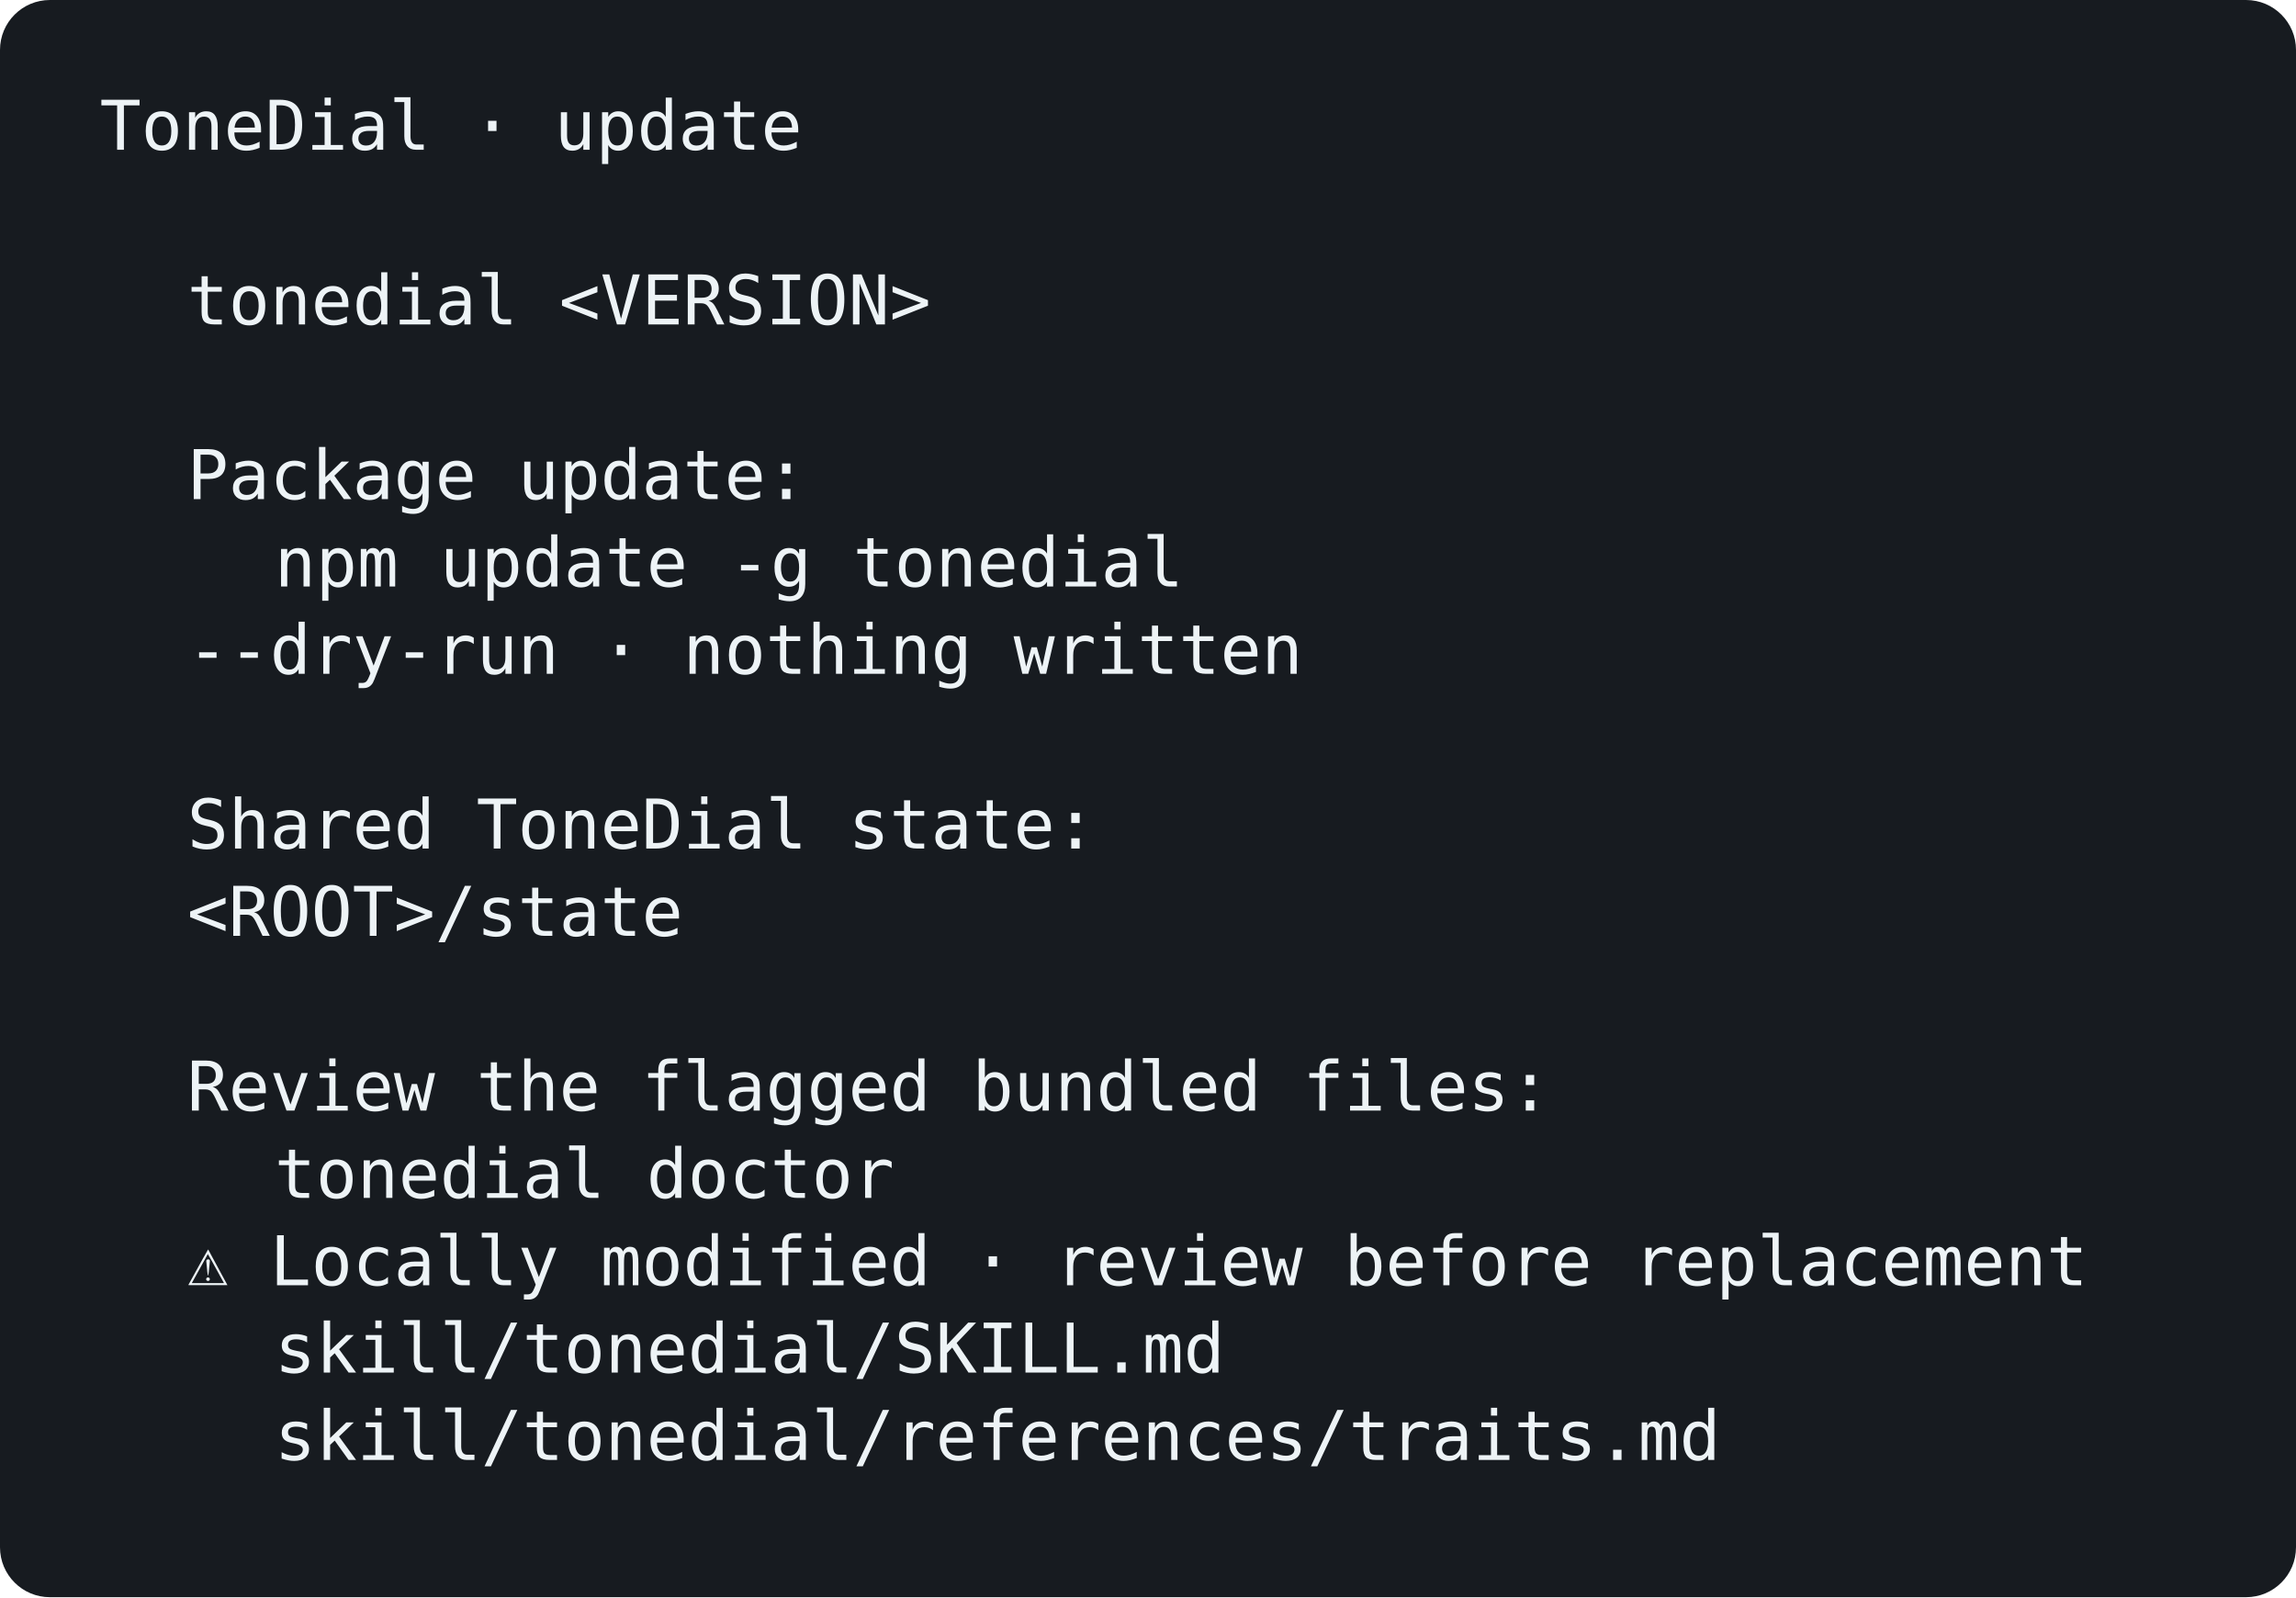
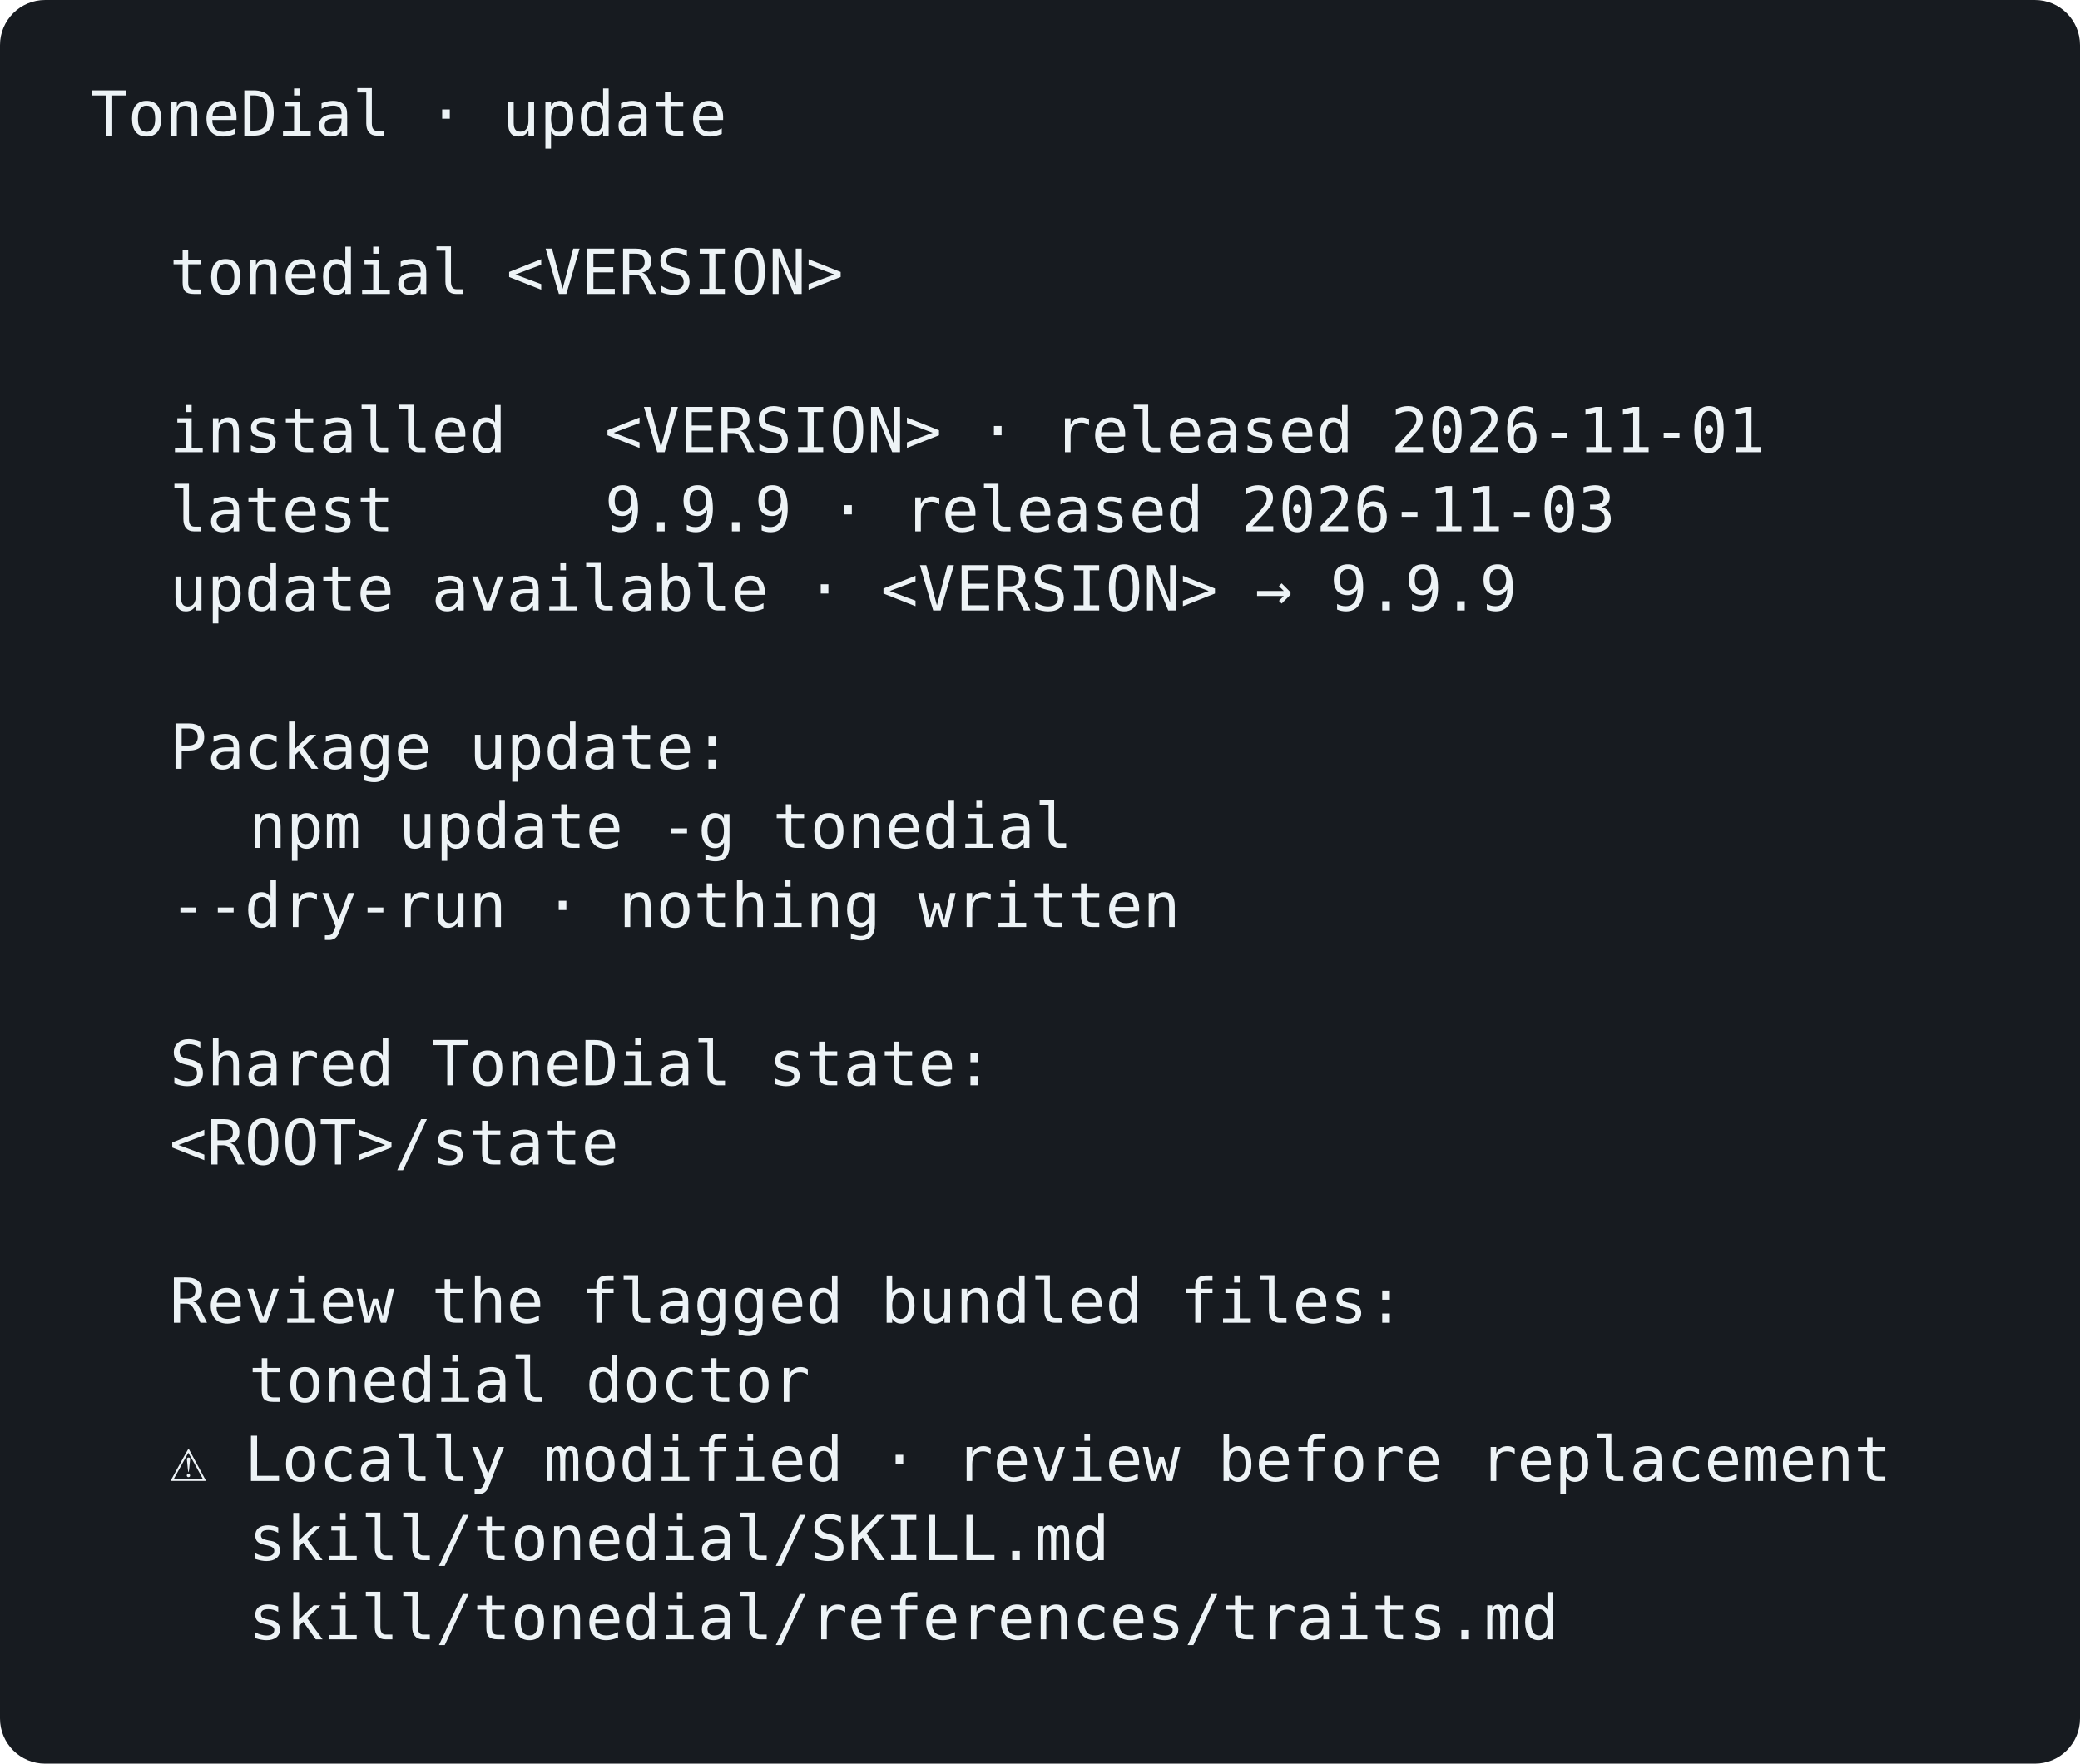
- <svg xmlns="http://www.w3.org/2000/svg" width="736" height="512" viewBox="0 0 736 512" role="img" aria-labelledby="title description">
+ <svg xmlns="http://www.w3.org/2000/svg" width="736" height="624" viewBox="0 0 736 624" role="img" aria-labelledby="title description">
  <rect width="100%" height="100%" rx="16" fill="#171b20" />
  <g font-family="ui-monospace, SFMono-Regular, Menlo, Consolas, monospace, system-ui" font-size="22">
    <text x="32" y="48" fill="#edf3f6" font-weight="400" opacity="1">ToneDial · update</text>
    <text x="60" y="104" fill="#edf3f6" font-weight="400" opacity="1">tonedial &lt;VERSION&gt;</text>
-     <text x="60" y="160" fill="#edf3f6" font-weight="400" opacity="1">Package update:</text>
-     <text x="88" y="188" fill="#edf3f6" font-weight="400" opacity="1">npm update -g tonedial</text>
-     <text x="60" y="216" fill="#edf3f6" font-weight="400" opacity="1">--dry-run · nothing written</text>
-     <text x="60" y="272" fill="#edf3f6" font-weight="400" opacity="1">Shared ToneDial state:</text>
-     <text x="60" y="300" fill="#edf3f6" font-weight="400" opacity="1">&lt;ROOT&gt;/state</text>
-     <text x="60" y="356" fill="#edf3f6" font-weight="400" opacity="1">Review the flagged bundled files:</text>
-     <text x="88" y="384" fill="#edf3f6" font-weight="400" opacity="1">tonedial doctor</text>
-     <text x="60" y="412" fill="#edf3f6" font-weight="400" opacity="1">⚠ Locally modified · review before replacement</text>
-     <text x="88" y="440" fill="#edf3f6" font-weight="400" opacity="1">skill/tonedial/SKILL.md</text>
-     <text x="88" y="468" fill="#edf3f6" font-weight="400" opacity="1">skill/tonedial/references/traits.md</text>
+     <text x="60" y="160" fill="#edf3f6" font-weight="400" opacity="1">installed</text>
+     <text x="214" y="160" fill="#edf3f6" font-weight="400" opacity="1">&lt;VERSION&gt; · released 2026-11-01</text>
+     <text x="60" y="188" fill="#edf3f6" font-weight="400" opacity="1">latest</text>
+     <text x="214" y="188" fill="#edf3f6" font-weight="400" opacity="1">9.9.9 · released 2026-11-03</text>
+     <text x="60" y="216" fill="#edf3f6" font-weight="400" opacity="1">update available · &lt;VERSION&gt; → 9.9.9</text>
+     <text x="60" y="272" fill="#edf3f6" font-weight="400" opacity="1">Package update:</text>
+     <text x="88" y="300" fill="#edf3f6" font-weight="400" opacity="1">npm update -g tonedial</text>
+     <text x="60" y="328" fill="#edf3f6" font-weight="400" opacity="1">--dry-run · nothing written</text>
+     <text x="60" y="384" fill="#edf3f6" font-weight="400" opacity="1">Shared ToneDial state:</text>
+     <text x="60" y="412" fill="#edf3f6" font-weight="400" opacity="1">&lt;ROOT&gt;/state</text>
+     <text x="60" y="468" fill="#edf3f6" font-weight="400" opacity="1">Review the flagged bundled files:</text>
+     <text x="88" y="496" fill="#edf3f6" font-weight="400" opacity="1">tonedial doctor</text>
+     <text x="60" y="524" fill="#edf3f6" font-weight="400" opacity="1">⚠ Locally modified · review before replacement</text>
+     <text x="88" y="552" fill="#edf3f6" font-weight="400" opacity="1">skill/tonedial/SKILL.md</text>
+     <text x="88" y="580" fill="#edf3f6" font-weight="400" opacity="1">skill/tonedial/references/traits.md</text>
  </g>
</svg>
